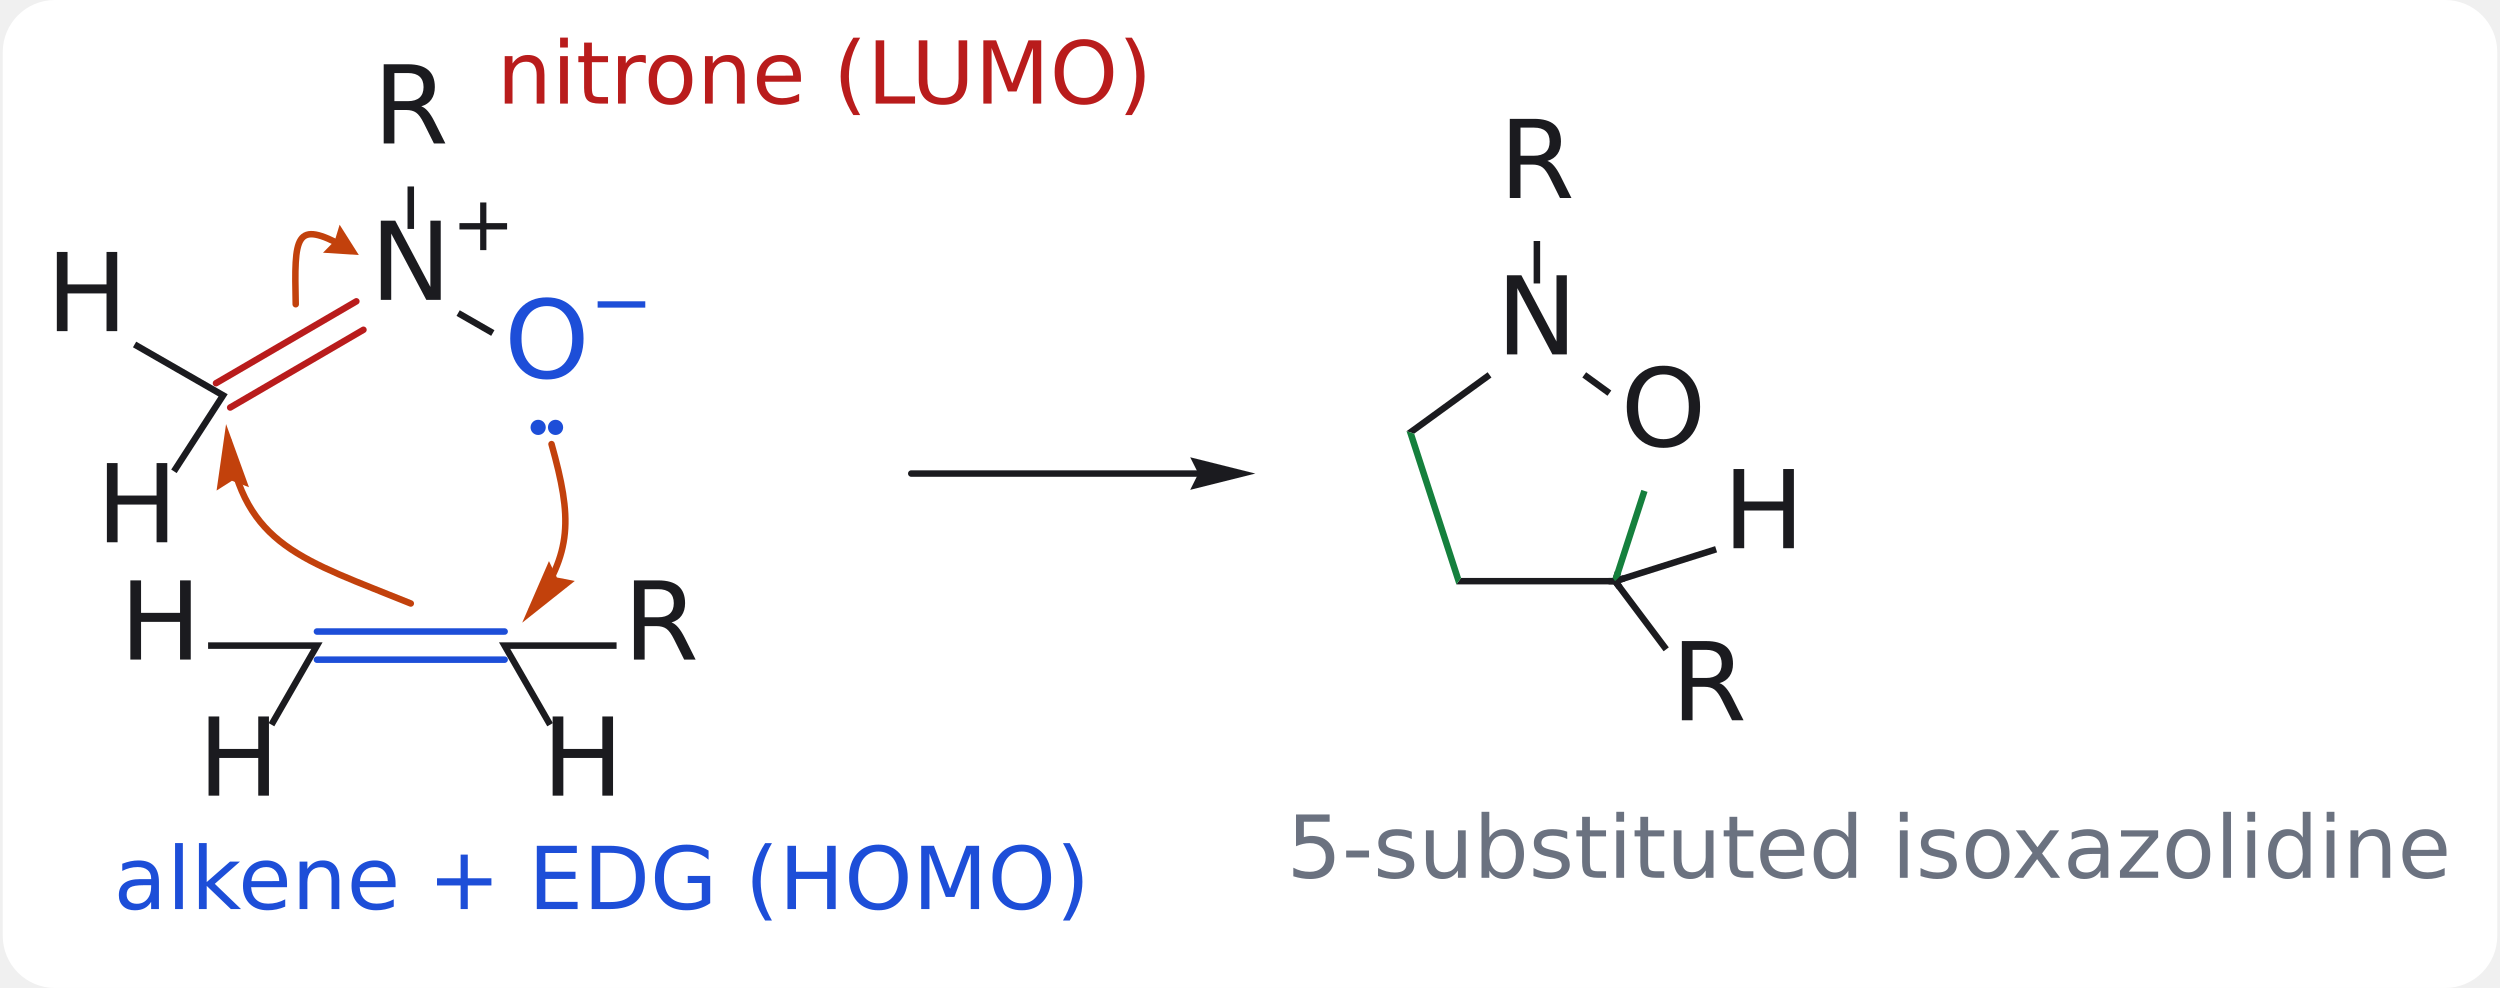
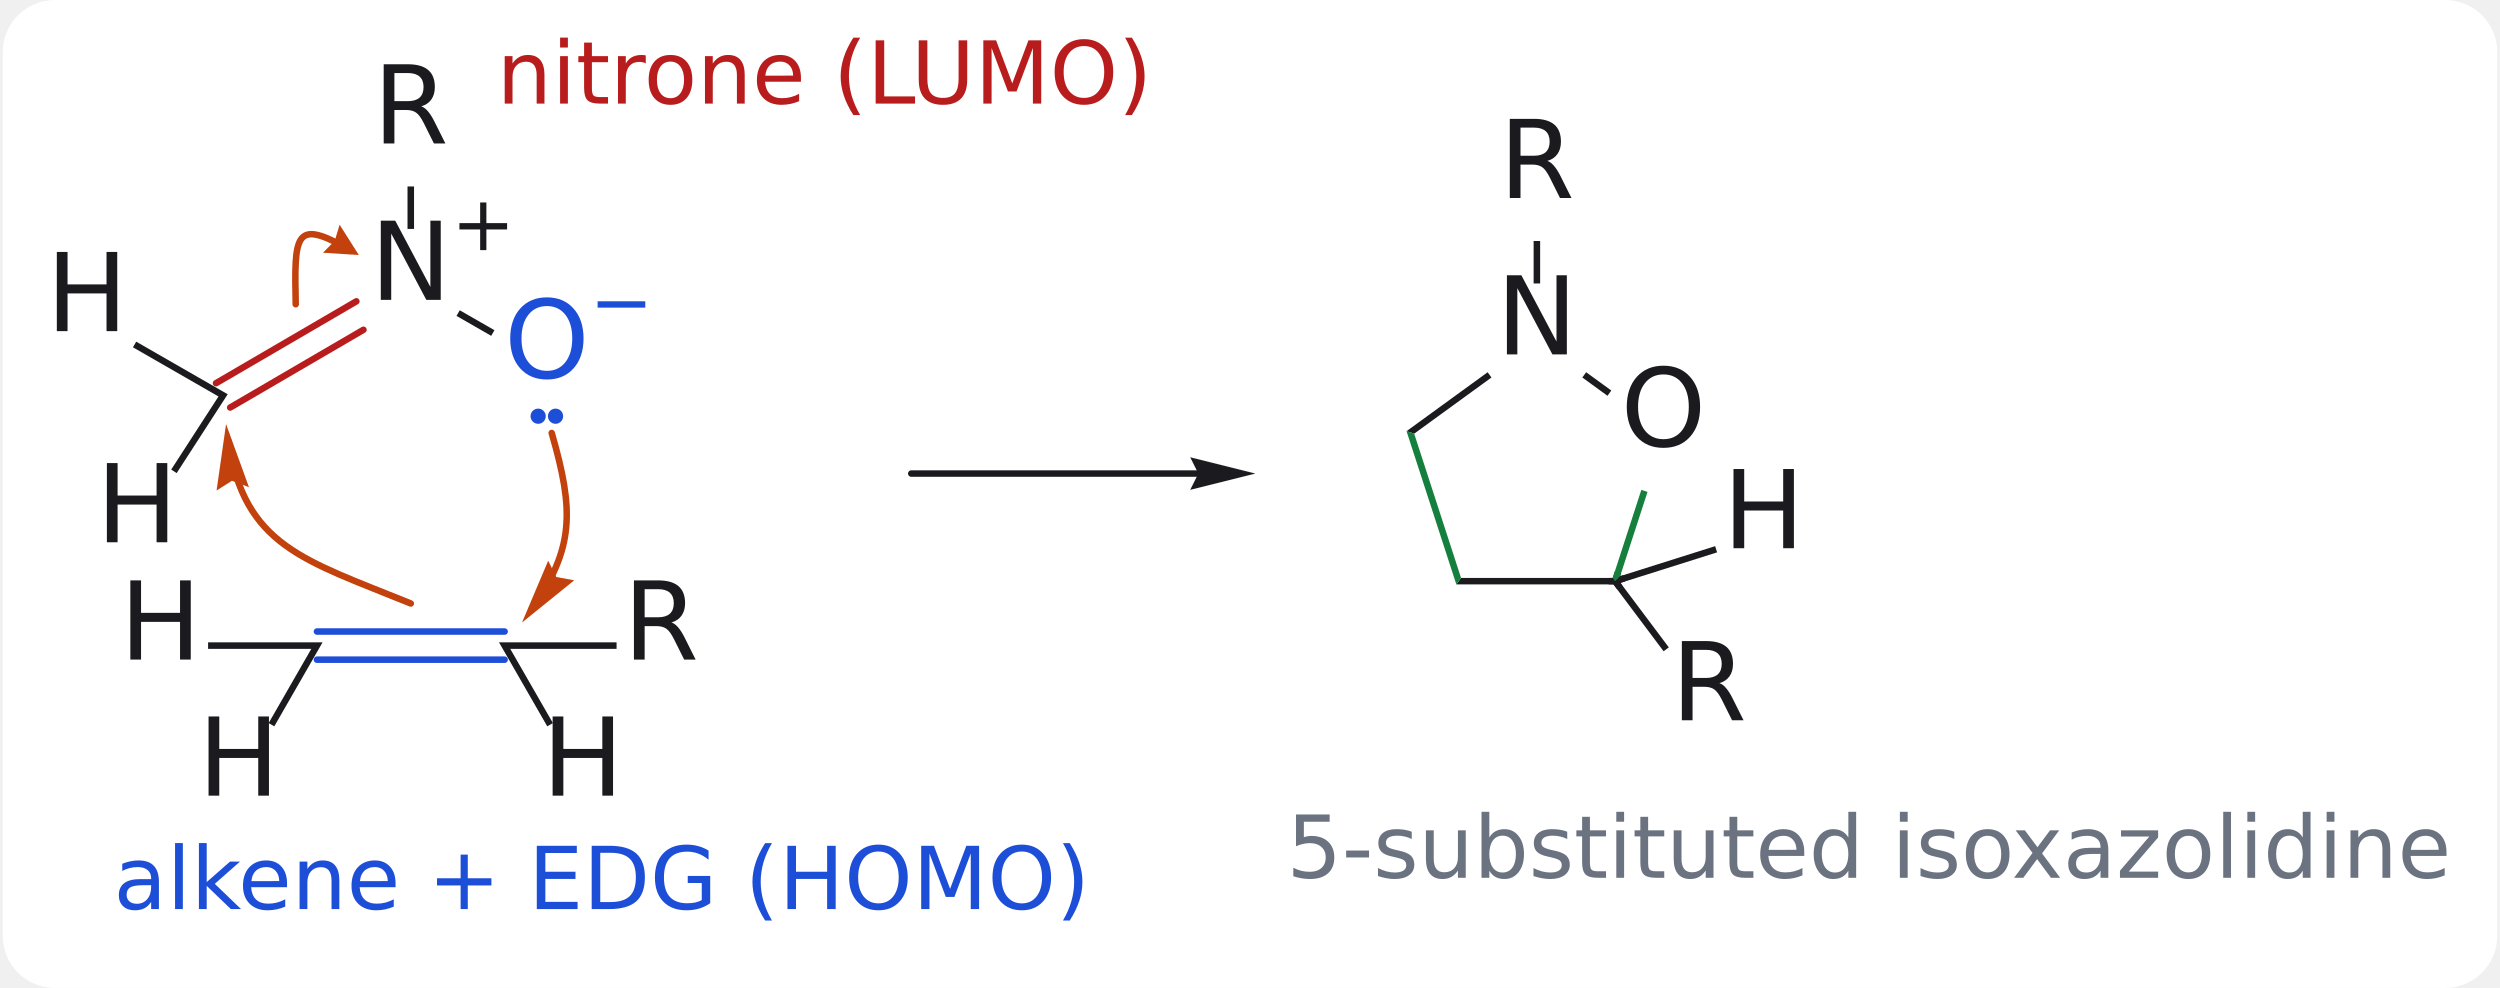
<svg xmlns="http://www.w3.org/2000/svg" viewBox="-109.573 -76.767 669.867 265.3" width="415" height="164">
  <style>.c-ink.fill{fill:#1b1b1f}.c-ink.stroke{stroke:#1b1b1f}.c-arrow.fill{fill:#c2410c}.c-arrow.stroke{stroke:#c2410c}.c-nu.fill{fill:#1d4ed8}.c-nu.stroke{stroke:#1d4ed8}.c-el.fill{fill:#b91c1c}.c-el.stroke{stroke:#b91c1c}.c-good.fill{fill:#15803d}.c-good.stroke{stroke:#15803d}.c-muted.fill{fill:#6b7280}.c-muted.stroke{stroke:#6b7280}.card{fill:#ffffff}@media (prefers-color-scheme: dark){.c-ink.fill{fill:#e6e6ea}.c-ink.stroke{stroke:#e6e6ea}.c-arrow.fill{fill:#ff9f5a}.c-arrow.stroke{stroke:#ff9f5a}.c-nu.fill{fill:#8ab4ff}.c-nu.stroke{stroke:#8ab4ff}.c-el.fill{fill:#ff8a8a}.c-el.stroke{stroke:#ff8a8a}.c-good.fill{fill:#6ee7a0}.c-good.stroke{stroke:#6ee7a0}.c-muted.fill{fill:#9ca3af}.c-muted.stroke{stroke:#9ca3af}.card{fill:#1e1e1e}}</style>
  <rect class="card" x="-109.573" y="-76.767" width="669.867" height="265.300" rx="14" />
  <path class="c-el stroke" d="M-12.713 11.792 L-48.495 32.665 " fill="none" stroke-width="1.75" stroke-linecap="round" stroke-linejoin="round" />
  <path class="c-el stroke" d="M-14.618 4.151 L-52.305 26.135 " fill="none" stroke-width="1.75" stroke-linecap="round" stroke-linejoin="round" />
  <path class="c-nu stroke" d="M-25.2 92.82 L25.2 92.82 " fill="none" stroke-width="1.75" stroke-linecap="round" stroke-linejoin="round" />
  <path class="c-nu stroke" d="M-25.2 100.38 L25.2 100.38 " fill="none" stroke-width="1.75" stroke-linecap="round" stroke-linejoin="round" />
  <path class="c-ink fill stroke" d="M324.757 77.95 L325.028 77.118 L323.363 76.577 L322.764 78.421 L323.4 79.296 Z M322.764 78.421 L321.65 78.421 L321.65 80.171 L322.962 80.171 L323.4 79.296 Z M322.962 80.171 L323.966 81.509 L325.366 80.459 L324.841 79.759 L323.4 79.296 Z M324.841 79.759 L326.119 79.355 L325.592 77.686 L324.757 77.95 L323.4 79.296 Z " stroke-width="0" stroke-linecap="round" stroke-linejoin="round" />
  <path class="c-ink fill stroke" d="M0.875 -15.298 L0.875 -26.702 L-0.875 -26.702 L-0.875 -15.298 Z M12.277 8.065 L21.596 13.421 L22.468 11.904 L13.149 6.548 Z M-49.164 29.101 L-73.734 14.981 L-74.606 16.498 L-51.636 29.699 Z M-51.636 29.699 L-64.336 49.327 L-62.867 50.277 L-49.164 29.101 Z M-23.688 95.725 L-54.43 95.725 L-54.43 97.475 L-26.712 97.475 Z M-26.712 97.475 L-38.167 117.406 L-36.649 118.278 L-23.688 95.725 Z M26.712 97.475 L55.263 97.475 L55.263 95.725 L23.688 95.725 Z M23.688 95.725 L36.649 118.278 L38.167 117.406 L26.712 97.475 Z M314.599 24.606 L321.356 29.517 L322.385 28.102 L315.628 23.19 Z M322.764 78.421 L282.036 78.421 L280.764 80.171 L322.962 80.171 L323.4 79.296 Z M269.451 39.688 L290.201 24.606 L289.172 23.19 L267.393 39.02 Z M303.275 -0.64 L303.275 -12.044 L301.525 -12.044 L301.525 -0.64 Z M322.962 80.171 L336.426 98.123 L337.827 97.073 L324.841 79.759 L323.4 79.296 Z M324.841 79.759 L350.793 71.563 L350.266 69.894 L324.757 77.95 L323.4 79.296 Z " stroke-width="0" stroke-linecap="round" stroke-linejoin="round" />
  <path class="c-good fill stroke" d="M330.446 54.78 L322.764 78.421 L323.4 79.296 L324.757 77.95 L332.11 55.321 Z M282.036 78.421 L269.451 39.688 L267.393 39.02 L280.764 80.171 Z " stroke-width="0" stroke-linecap="round" stroke-linejoin="round" />
-   <text class="c-ink fill" xml:space="preserve" x="-10.909" y="-16.442" font-family="DejaVu Sans" font-size="29.167" font-weight="normal" font-style="normal" text-decoration="none" dominant-baseline="text-before-edge">N</text>
-   <text class="c-ink fill" xml:space="preserve" x="10.909" y="-23.734" font-family="DejaVu Sans" font-size="20.417" font-weight="normal" font-style="normal" text-decoration="none" dominant-baseline="text-before-edge">+</text>
-   <text class="c-ink fill" xml:space="preserve" x="-10.133" y="-58.442" font-family="DejaVu Sans" font-size="29.167" font-weight="normal" font-style="normal" text-decoration="none" dominant-baseline="text-before-edge">R</text>
-   <text class="c-nu fill" xml:space="preserve" x="25.061" y="4.544" font-family="DejaVu Sans" font-size="29.167" font-weight="normal" font-style="normal" text-decoration="none" dominant-baseline="text-before-edge">O</text>
-   <text class="c-nu fill" xml:space="preserve" x="48.019" y="-2.748" font-family="DejaVu Sans" font-size="20.417" font-weight="normal" font-style="normal" text-decoration="none" dominant-baseline="text-before-edge">−</text>
-   <path class="c-nu fill stroke" d="M37.707 38 C37.707 37.356 38.229 36.833 38.873 36.833 C39.518 36.833 40.04 37.356 40.04 38 C40.04 38.644 39.518 39.167 38.873 39.167 C38.229 39.167 37.707 38.644 37.707 38 Z " stroke-width="1.75" stroke-linecap="round" stroke-linejoin="round" />
-   <path class="c-nu fill stroke" d="M33.04 38 C33.04 37.356 33.562 36.833 34.207 36.833 C34.851 36.833 35.373 37.356 35.373 38 C35.373 38.644 34.851 39.167 34.207 39.167 C33.562 39.167 33.04 38.644 33.04 38 Z " stroke-width="1.75" stroke-linecap="round" stroke-linejoin="round" />
-   <text class="c-ink fill" xml:space="preserve" x="-97.906" y="-8.042" font-family="DejaVu Sans" font-size="29.167" font-weight="normal" font-style="normal" text-decoration="none" dominant-baseline="text-before-edge">H</text>
-   <text class="c-ink fill" xml:space="preserve" x="-84.466" y="48.658" font-family="DejaVu Sans" font-size="29.167" font-weight="normal" font-style="normal" text-decoration="none" dominant-baseline="text-before-edge">H</text>
-   <text class="c-ink fill" xml:space="preserve" x="-78.166" y="80.158" font-family="DejaVu Sans" font-size="29.167" font-weight="normal" font-style="normal" text-decoration="none" dominant-baseline="text-before-edge">H</text>
-   <text class="c-ink fill" xml:space="preserve" x="-57.166" y="116.698" font-family="DejaVu Sans" font-size="29.167" font-weight="normal" font-style="normal" text-decoration="none" dominant-baseline="text-before-edge">H</text>
-   <text class="c-ink fill" xml:space="preserve" x="57.067" y="80.158" font-family="DejaVu Sans" font-size="29.167" font-weight="normal" font-style="normal" text-decoration="none" dominant-baseline="text-before-edge">R</text>
-   <text class="c-ink fill" xml:space="preserve" x="35.234" y="116.698" font-family="DejaVu Sans" font-size="29.167" font-weight="normal" font-style="normal" text-decoration="none" dominant-baseline="text-before-edge">H</text>
-   <text class="c-ink fill" xml:space="preserve" x="291.491" y="-1.784" font-family="DejaVu Sans" font-size="29.167" font-weight="normal" font-style="normal" text-decoration="none" dominant-baseline="text-before-edge">N</text>
-   <text class="c-ink fill" xml:space="preserve" x="324.899" y="22.898" font-family="DejaVu Sans" font-size="29.167" font-weight="normal" font-style="normal" text-decoration="none" dominant-baseline="text-before-edge">O</text>
-   <text class="c-ink fill" xml:space="preserve" x="292.267" y="-43.784" font-family="DejaVu Sans" font-size="29.167" font-weight="normal" font-style="normal" text-decoration="none" dominant-baseline="text-before-edge">R</text>
-   <text class="c-ink fill" xml:space="preserve" x="338.467" y="96.454" font-family="DejaVu Sans" font-size="29.167" font-weight="normal" font-style="normal" text-decoration="none" dominant-baseline="text-before-edge">R</text>
-   <text class="c-ink fill" xml:space="preserve" x="352.334" y="50.254" font-family="DejaVu Sans" font-size="29.167" font-weight="normal" font-style="normal" text-decoration="none" dominant-baseline="text-before-edge">H</text>
+   <text class="c-ink fill" xml:space="preserve" x="-10.909" y="-16.442" font-family="DejaVu Sans, Noto Sans CJK KR, Noto Sans CJK JP, sans-serif" font-size="29.167" font-weight="normal" font-style="normal" text-decoration="none" dominant-baseline="text-before-edge">N</text>
+   <text class="c-ink fill" xml:space="preserve" x="10.909" y="-23.734" font-family="DejaVu Sans, Noto Sans CJK KR, Noto Sans CJK JP, sans-serif" font-size="20.417" font-weight="normal" font-style="normal" text-decoration="none" dominant-baseline="text-before-edge">+</text>
+   <text class="c-ink fill" xml:space="preserve" x="-10.133" y="-58.442" font-family="DejaVu Sans, Noto Sans CJK KR, Noto Sans CJK JP, sans-serif" font-size="29.167" font-weight="normal" font-style="normal" text-decoration="none" dominant-baseline="text-before-edge">R</text>
+   <text class="c-nu fill" xml:space="preserve" x="25.061" y="4.544" font-family="DejaVu Sans, Noto Sans CJK KR, Noto Sans CJK JP, sans-serif" font-size="29.167" font-weight="normal" font-style="normal" text-decoration="none" dominant-baseline="text-before-edge">O</text>
+   <text class="c-nu fill" xml:space="preserve" x="48.019" y="-2.748" font-family="DejaVu Sans, Noto Sans CJK KR, Noto Sans CJK JP, sans-serif" font-size="20.417" font-weight="normal" font-style="normal" text-decoration="none" dominant-baseline="text-before-edge">−</text>
+   <path class="c-nu fill stroke" d="M37.707 35 C37.707 34.356 38.229 33.833 38.873 33.833 C39.518 33.833 40.04 34.356 40.04 35 C40.04 35.644 39.518 36.167 38.873 36.167 C38.229 36.167 37.707 35.644 37.707 35 Z " stroke-width="1.75" stroke-linecap="round" stroke-linejoin="round" />
+   <path class="c-nu fill stroke" d="M33.04 35 C33.04 34.356 33.562 33.833 34.207 33.833 C34.851 33.833 35.373 34.356 35.373 35 C35.373 35.644 34.851 36.167 34.207 36.167 C33.562 36.167 33.04 35.644 33.04 35 Z " stroke-width="1.75" stroke-linecap="round" stroke-linejoin="round" />
+   <text class="c-ink fill" xml:space="preserve" x="-97.906" y="-8.042" font-family="DejaVu Sans, Noto Sans CJK KR, Noto Sans CJK JP, sans-serif" font-size="29.167" font-weight="normal" font-style="normal" text-decoration="none" dominant-baseline="text-before-edge">H</text>
+   <text class="c-ink fill" xml:space="preserve" x="-84.466" y="48.658" font-family="DejaVu Sans, Noto Sans CJK KR, Noto Sans CJK JP, sans-serif" font-size="29.167" font-weight="normal" font-style="normal" text-decoration="none" dominant-baseline="text-before-edge">H</text>
+   <text class="c-ink fill" xml:space="preserve" x="-78.166" y="80.158" font-family="DejaVu Sans, Noto Sans CJK KR, Noto Sans CJK JP, sans-serif" font-size="29.167" font-weight="normal" font-style="normal" text-decoration="none" dominant-baseline="text-before-edge">H</text>
+   <text class="c-ink fill" xml:space="preserve" x="-57.166" y="116.698" font-family="DejaVu Sans, Noto Sans CJK KR, Noto Sans CJK JP, sans-serif" font-size="29.167" font-weight="normal" font-style="normal" text-decoration="none" dominant-baseline="text-before-edge">H</text>
+   <text class="c-ink fill" xml:space="preserve" x="57.067" y="80.158" font-family="DejaVu Sans, Noto Sans CJK KR, Noto Sans CJK JP, sans-serif" font-size="29.167" font-weight="normal" font-style="normal" text-decoration="none" dominant-baseline="text-before-edge">R</text>
+   <text class="c-ink fill" xml:space="preserve" x="35.234" y="116.698" font-family="DejaVu Sans, Noto Sans CJK KR, Noto Sans CJK JP, sans-serif" font-size="29.167" font-weight="normal" font-style="normal" text-decoration="none" dominant-baseline="text-before-edge">H</text>
+   <text class="c-ink fill" xml:space="preserve" x="291.491" y="-1.784" font-family="DejaVu Sans, Noto Sans CJK KR, Noto Sans CJK JP, sans-serif" font-size="29.167" font-weight="normal" font-style="normal" text-decoration="none" dominant-baseline="text-before-edge">N</text>
+   <text class="c-ink fill" xml:space="preserve" x="324.899" y="22.898" font-family="DejaVu Sans, Noto Sans CJK KR, Noto Sans CJK JP, sans-serif" font-size="29.167" font-weight="normal" font-style="normal" text-decoration="none" dominant-baseline="text-before-edge">O</text>
+   <text class="c-ink fill" xml:space="preserve" x="292.267" y="-43.784" font-family="DejaVu Sans, Noto Sans CJK KR, Noto Sans CJK JP, sans-serif" font-size="29.167" font-weight="normal" font-style="normal" text-decoration="none" dominant-baseline="text-before-edge">R</text>
+   <text class="c-ink fill" xml:space="preserve" x="338.467" y="96.454" font-family="DejaVu Sans, Noto Sans CJK KR, Noto Sans CJK JP, sans-serif" font-size="29.167" font-weight="normal" font-style="normal" text-decoration="none" dominant-baseline="text-before-edge">R</text>
+   <text class="c-ink fill" xml:space="preserve" x="352.334" y="50.254" font-family="DejaVu Sans, Noto Sans CJK KR, Noto Sans CJK JP, sans-serif" font-size="29.167" font-weight="normal" font-style="normal" text-decoration="none" dominant-baseline="text-before-edge">H</text>
  <path class="c-ink stroke" d="M134.4 50.4 L222.425 50.4 " fill="none" stroke-width="1.75" stroke-linecap="round" stroke-linejoin="round" />
  <path class="c-ink fill stroke" d="M226.8 50.4 L209.3 46.025 L211.488 50.4 L209.3 54.775 Z " stroke-width="0" stroke-linecap="round" stroke-linejoin="round" />
-   <path class="c-arrow stroke" d="M37.797 42.497 C43.373 62.45 43.48 71.53 32.524 86.937 " fill="none" stroke-width="1.75" stroke-linecap="round" stroke-linejoin="round" />
-   <path class="c-arrow fill stroke" d="M29.92 90.453 L44.047 79.237 L39.245 78.307 L37.107 73.908 Z " stroke-width="0" stroke-linecap="round" stroke-linejoin="round" />
+   <path class="c-arrow stroke" d="M37.843 39.505 C43.907 60.468 43.936 70.431 32.438 86.872 " fill="none" stroke-width="1.75" stroke-linecap="round" stroke-linejoin="round" />
+   <path class="c-arrow fill stroke" d="M29.864 90.41 L43.889 79.066 L39.078 78.18 L36.9 73.801 Z " stroke-width="0" stroke-linecap="round" stroke-linejoin="round" />
  <path class="c-arrow stroke" d="M0 85.29 C-28.835 73.542 -44.725 69.922 -49.052 41.451 " fill="none" stroke-width="1.75" stroke-linecap="round" stroke-linejoin="round" />
  <path class="c-arrow fill stroke" d="M-49.603 37.109 L-52.154 54.966 L-48.027 52.34 L-43.45 54.066 Z " stroke-width="0" stroke-linecap="round" stroke-linejoin="round" />
  <path class="c-arrow stroke" d="M-30.899 4.931 C-31.285 -13.496 -31.189 -17.851 -17.744 -10.458 " fill="none" stroke-width="1.75" stroke-linecap="round" stroke-linejoin="round" />
  <path class="c-arrow fill stroke" d="M-13.949 -8.279 L-19.108 -16.428 L-20.417 -12.117 L-23.574 -8.903 Z " stroke-width="0" stroke-linecap="round" stroke-linejoin="round" />
-   <text class="c-el fill" xml:space="preserve" x="23.1" y="-65.1" font-family="DejaVu Sans" font-size="23.333" font-weight="normal" font-style="normal" text-decoration="none" dominant-baseline="text-before-edge">nitrone (LUMO)</text>
-   <text class="c-nu fill" xml:space="preserve" x="-79.8" y="151.2" font-family="DejaVu Sans" font-size="23.333" font-weight="normal" font-style="normal" text-decoration="none" dominant-baseline="text-before-edge">alkene + EDG (HOMO)</text>
-   <text class="c-muted fill" xml:space="preserve" x="235.2" y="142.8" font-family="DejaVu Sans" font-size="23.333" font-weight="normal" font-style="normal" text-decoration="none" dominant-baseline="text-before-edge">5-substituted isoxazolidine</text>
+   <text class="c-el fill" xml:space="preserve" x="23.1" y="-65.1" font-family="DejaVu Sans, Noto Sans CJK KR, Noto Sans CJK JP, sans-serif" font-size="23.333" font-weight="normal" font-style="normal" text-decoration="none" dominant-baseline="text-before-edge">nitrone (LUMO)</text>
+   <text class="c-nu fill" xml:space="preserve" x="-79.8" y="151.2" font-family="DejaVu Sans, Noto Sans CJK KR, Noto Sans CJK JP, sans-serif" font-size="23.333" font-weight="normal" font-style="normal" text-decoration="none" dominant-baseline="text-before-edge">alkene + EDG (HOMO)</text>
+   <text class="c-muted fill" xml:space="preserve" x="235.2" y="142.8" font-family="DejaVu Sans, Noto Sans CJK KR, Noto Sans CJK JP, sans-serif" font-size="23.333" font-weight="normal" font-style="normal" text-decoration="none" dominant-baseline="text-before-edge">5-substituted isoxazolidine</text>
</svg>
